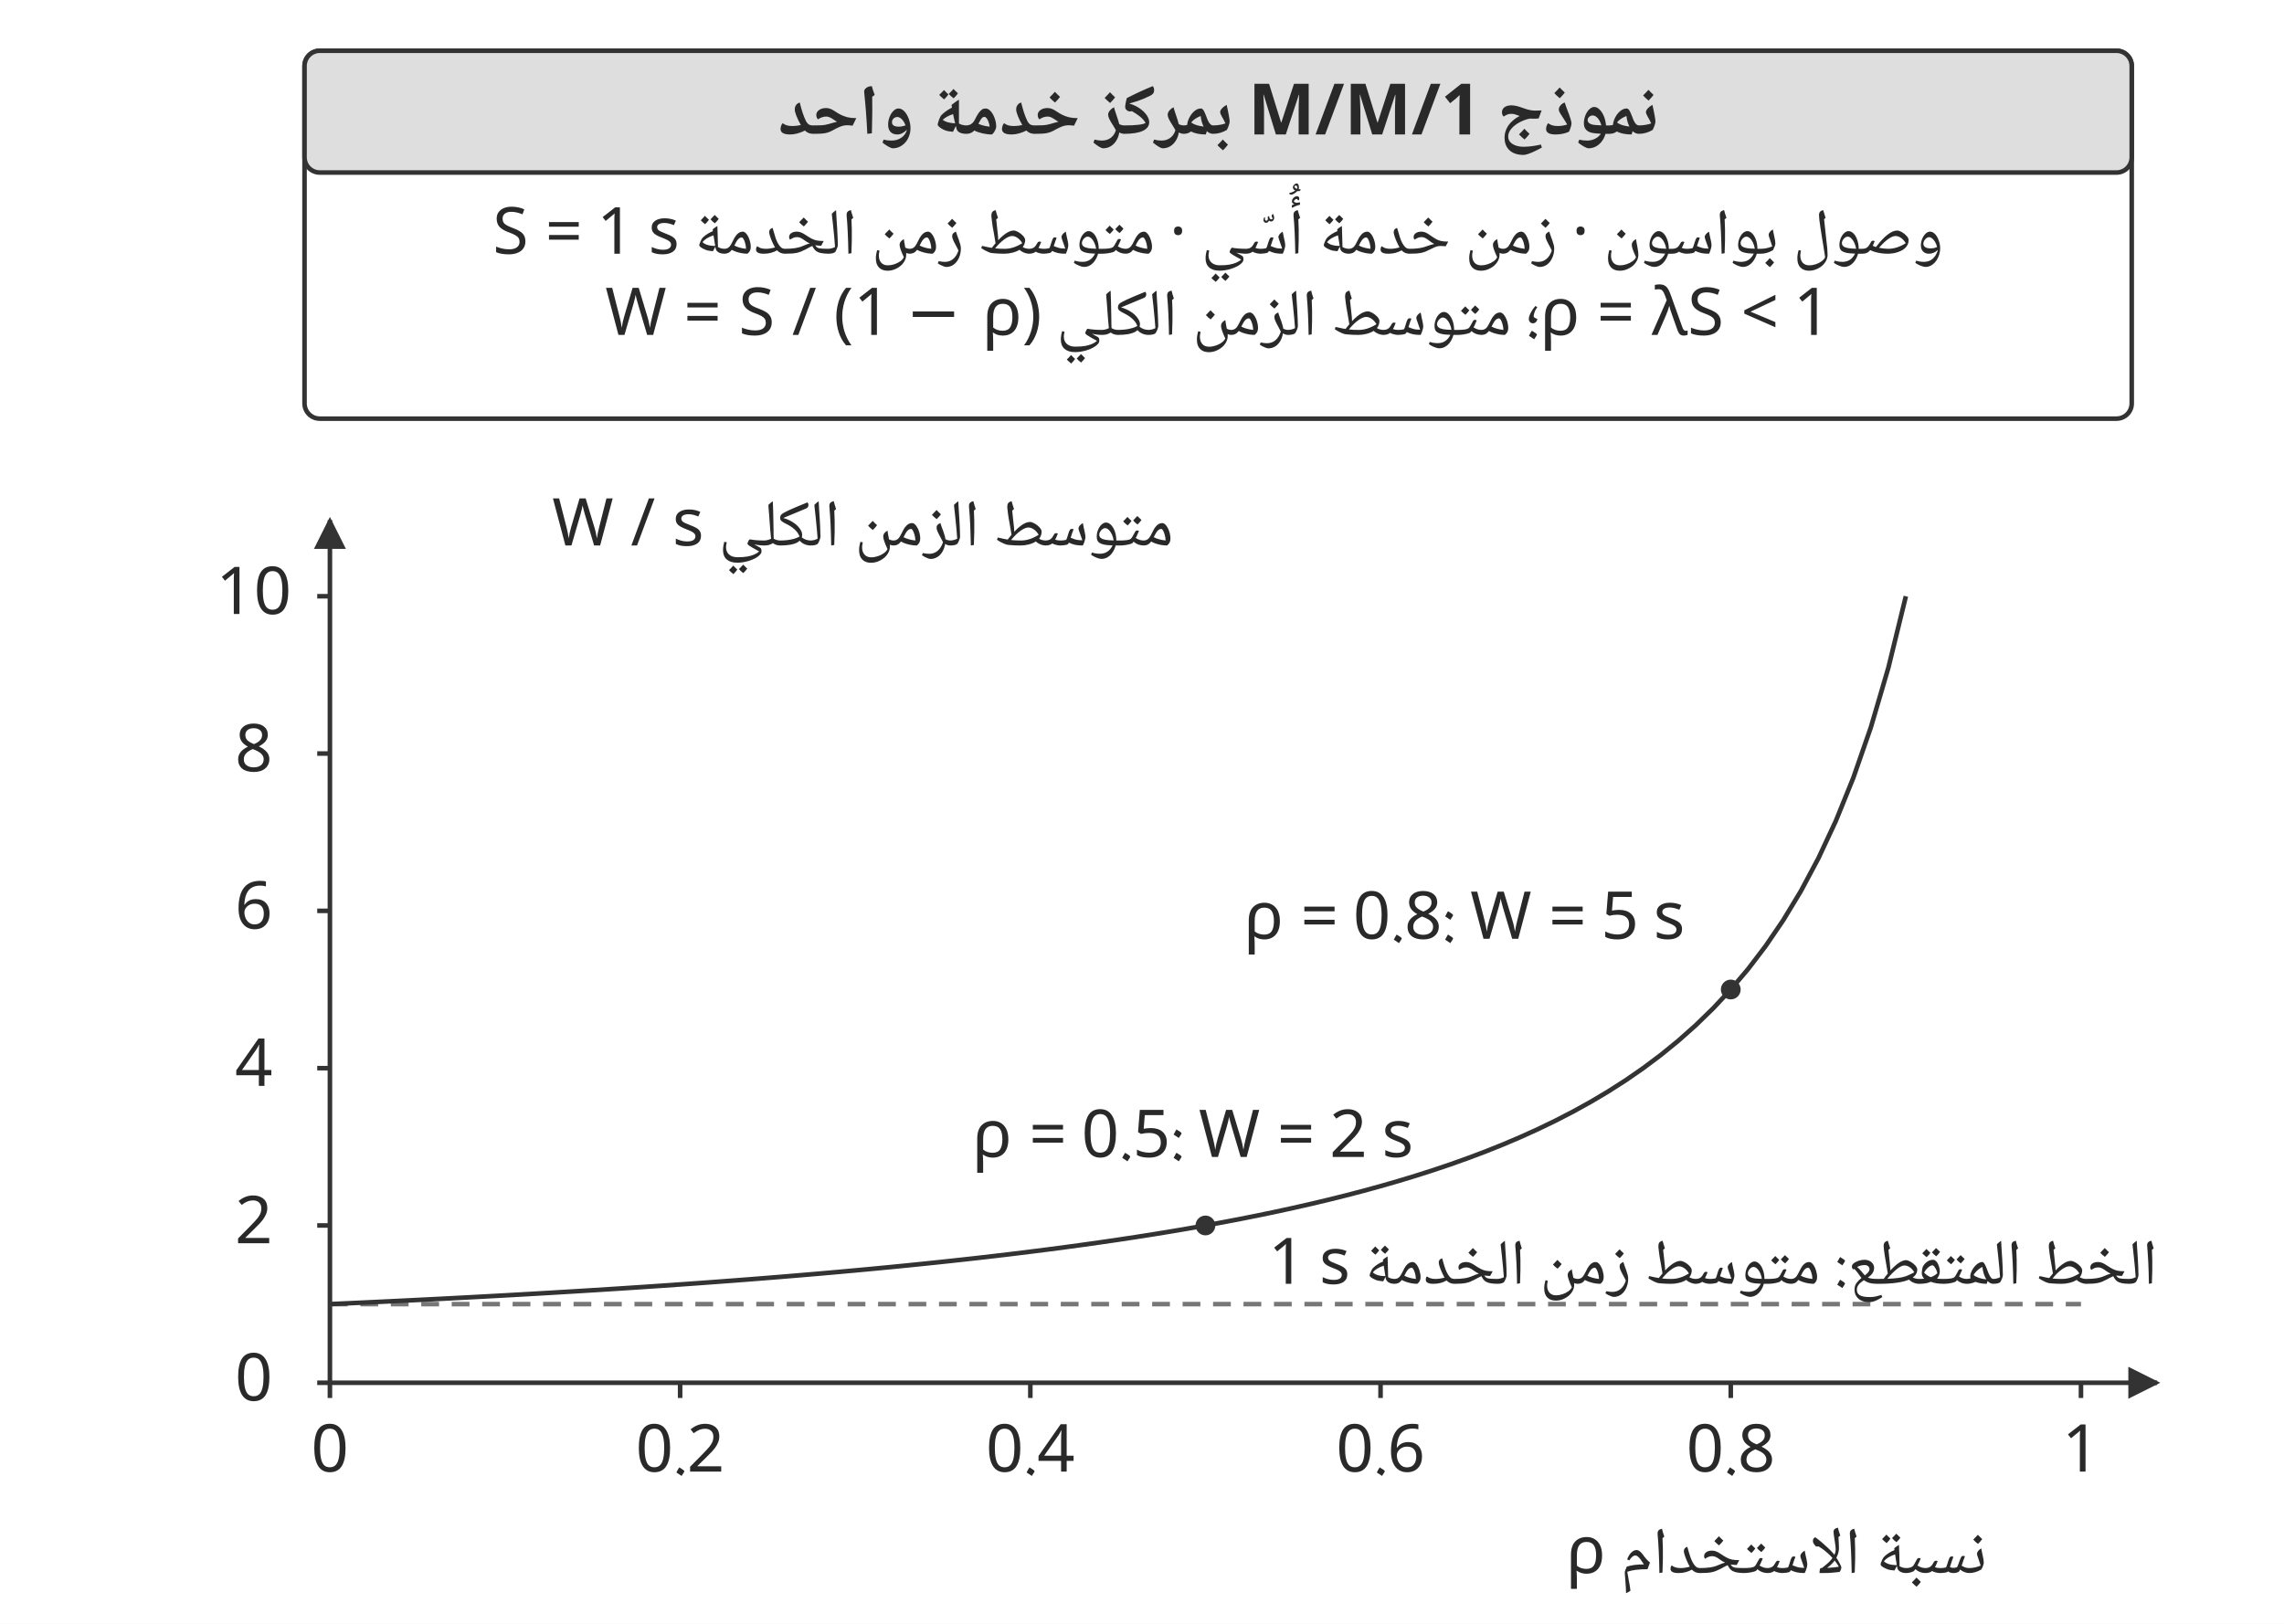
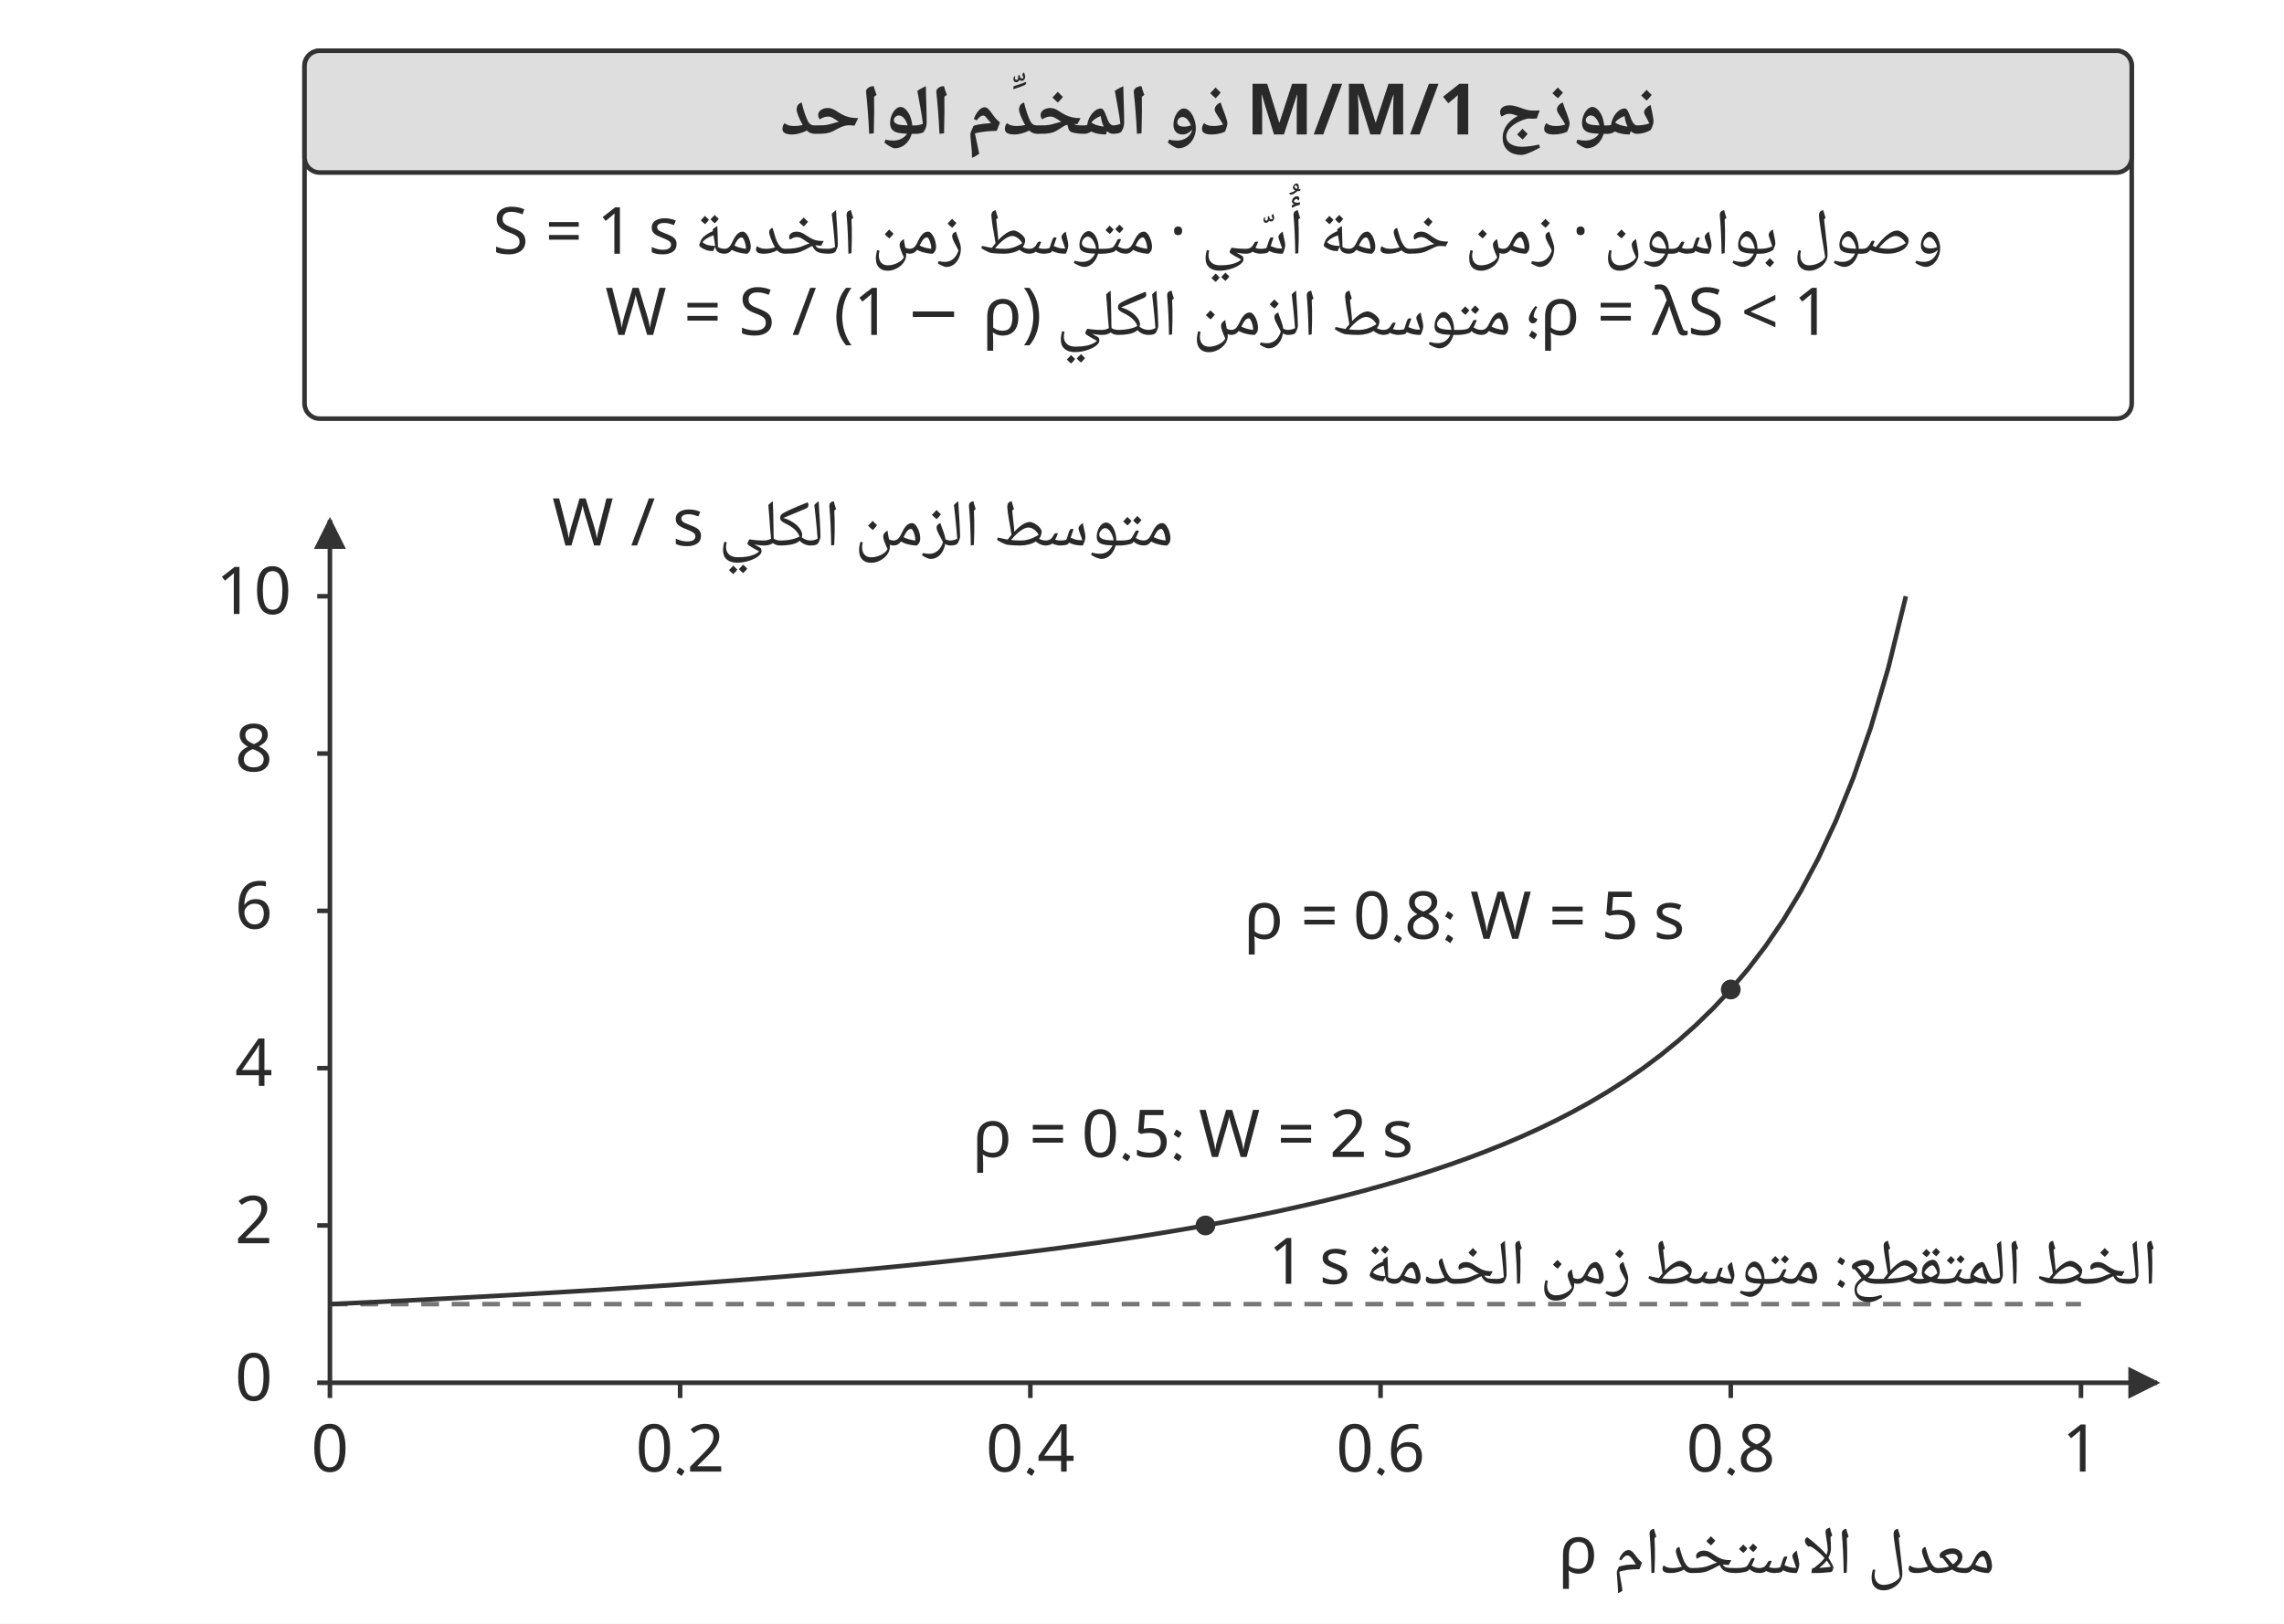
<svg xmlns="http://www.w3.org/2000/svg" width="106.000mm" height="75.378mm" viewBox="0 0 900 640" role="img" aria-labelledby="title desc">
  <defs>
    <marker id="arrow" viewBox="0 0 10 10" refX="9" refY="5" markerWidth="7" markerHeight="7" orient="auto-start-reverse">
      <path d="M0 0 L10 5 L0 10 Z" fill="#333333" />
    </marker>
  </defs>
  <rect width="900" height="640" fill="#ffffff" y="0" />
  <rect x="120" y="20" width="720" height="145" rx="6" fill="#ffffff" stroke="#333333" stroke-width="1.8" />
  <rect x="120" y="20" width="720" height="48" rx="6" fill="#dedede" stroke="#333333" stroke-width="1.8" />
-   <text x="480" y="53" text-anchor="middle" font-family="&quot;Noto Naskh Arabic&quot;, &quot;Noto Sans Arabic&quot;, Amiri, &quot;Geeza Pro&quot;, sans-serif" font-size="28.0" font-weight="700" fill="#292929" direction="rtl">نموذج M/M/1 بمركز خدمة واحد</text>
+   <text x="480" y="53" text-anchor="middle" font-family="&quot;Noto Naskh Arabic&quot;, &quot;Noto Sans Arabic&quot;, Amiri, &quot;Geeza Pro&quot;, sans-serif" font-size="28.0" font-weight="700" fill="#292929" direction="rtl">نموذج M/M/1 ذو المخدِّم الواحد</text>
  <text x="480" y="100" text-anchor="middle" font-family="&quot;Noto Naskh Arabic&quot;, &quot;Noto Sans Arabic&quot;, Amiri, &quot;Geeza Pro&quot;, sans-serif" font-size="25.6" font-weight="400" fill="#292929" direction="rtl">وصول بواسون · زمن خدمة أُسّي · متوسط زمن الخدمة ⁦S = 1 s⁩</text>
  <text x="480" y="132" text-anchor="middle" font-family="&quot;Noto Naskh Arabic&quot;, &quot;Noto Sans Arabic&quot;, Amiri, &quot;Geeza Pro&quot;, sans-serif" font-size="26.0" font-weight="400" fill="#292929" direction="rtl">⁦ρ = λS &lt; 1⁩؛ متوسط الزمن الكلي ⁦W = S / (1 − ρ)⁩</text>
  <path d="M130 545 L850 545" fill="none" stroke="#333333" stroke-width="1.8" marker-end="url(#arrow)" />
  <path d="M130 545 L130 205" fill="none" stroke="#333333" stroke-width="1.8" marker-end="url(#arrow)" />
  <path d="M130 545 L130 551" fill="none" stroke="#333333" stroke-width="1.8" />
  <text x="130" y="580" text-anchor="middle" font-family="&quot;Noto Naskh Arabic&quot;, &quot;Noto Sans Arabic&quot;, Amiri, &quot;Geeza Pro&quot;, sans-serif" font-size="26.0" font-weight="400" fill="#292929" direction="rtl">0</text>
  <path d="M268.0 545 L268.0 551" fill="none" stroke="#333333" stroke-width="1.8" />
  <text x="268" y="580" text-anchor="middle" font-family="&quot;Noto Naskh Arabic&quot;, &quot;Noto Sans Arabic&quot;, Amiri, &quot;Geeza Pro&quot;, sans-serif" font-size="26.0" font-weight="400" fill="#292929" direction="rtl">0.2</text>
  <path d="M406.0 545 L406.0 551" fill="none" stroke="#333333" stroke-width="1.8" />
  <text x="406" y="580" text-anchor="middle" font-family="&quot;Noto Naskh Arabic&quot;, &quot;Noto Sans Arabic&quot;, Amiri, &quot;Geeza Pro&quot;, sans-serif" font-size="26.0" font-weight="400" fill="#292929" direction="rtl">0.4</text>
  <path d="M544.0 545 L544.0 551" fill="none" stroke="#333333" stroke-width="1.8" />
  <text x="544" y="580" text-anchor="middle" font-family="&quot;Noto Naskh Arabic&quot;, &quot;Noto Sans Arabic&quot;, Amiri, &quot;Geeza Pro&quot;, sans-serif" font-size="26.0" font-weight="400" fill="#292929" direction="rtl">0.6</text>
  <path d="M682.0 545 L682.0 551" fill="none" stroke="#333333" stroke-width="1.8" />
  <text x="682" y="580" text-anchor="middle" font-family="&quot;Noto Naskh Arabic&quot;, &quot;Noto Sans Arabic&quot;, Amiri, &quot;Geeza Pro&quot;, sans-serif" font-size="26.0" font-weight="400" fill="#292929" direction="rtl">0.8</text>
  <path d="M820 545 L820 551" fill="none" stroke="#333333" stroke-width="1.8" />
  <text x="820" y="580" text-anchor="middle" font-family="&quot;Noto Naskh Arabic&quot;, &quot;Noto Sans Arabic&quot;, Amiri, &quot;Geeza Pro&quot;, sans-serif" font-size="26.0" font-weight="400" fill="#292929" direction="rtl">1</text>
  <path d="M125 545 L130 545" fill="none" stroke="#333333" stroke-width="1.8" />
  <text x="100" y="552" text-anchor="middle" font-family="&quot;Noto Naskh Arabic&quot;, &quot;Noto Sans Arabic&quot;, Amiri, &quot;Geeza Pro&quot;, sans-serif" font-size="26.0" font-weight="400" fill="#292929" direction="rtl">0</text>
  <path d="M125 483 L130 483" fill="none" stroke="#333333" stroke-width="1.8" />
  <text x="100" y="490" text-anchor="middle" font-family="&quot;Noto Naskh Arabic&quot;, &quot;Noto Sans Arabic&quot;, Amiri, &quot;Geeza Pro&quot;, sans-serif" font-size="26.0" font-weight="400" fill="#292929" direction="rtl">2</text>
  <path d="M125 421 L130 421" fill="none" stroke="#333333" stroke-width="1.8" />
  <text x="100" y="428" text-anchor="middle" font-family="&quot;Noto Naskh Arabic&quot;, &quot;Noto Sans Arabic&quot;, Amiri, &quot;Geeza Pro&quot;, sans-serif" font-size="26.0" font-weight="400" fill="#292929" direction="rtl">4</text>
  <path d="M125 359 L130 359" fill="none" stroke="#333333" stroke-width="1.8" />
  <text x="100" y="366" text-anchor="middle" font-family="&quot;Noto Naskh Arabic&quot;, &quot;Noto Sans Arabic&quot;, Amiri, &quot;Geeza Pro&quot;, sans-serif" font-size="26.0" font-weight="400" fill="#292929" direction="rtl">6</text>
  <path d="M125 297 L130 297" fill="none" stroke="#333333" stroke-width="1.8" />
  <text x="100" y="304" text-anchor="middle" font-family="&quot;Noto Naskh Arabic&quot;, &quot;Noto Sans Arabic&quot;, Amiri, &quot;Geeza Pro&quot;, sans-serif" font-size="26.0" font-weight="400" fill="#292929" direction="rtl">8</text>
  <path d="M125 235 L130 235" fill="none" stroke="#333333" stroke-width="1.8" />
  <text x="100" y="242" text-anchor="middle" font-family="&quot;Noto Naskh Arabic&quot;, &quot;Noto Sans Arabic&quot;, Amiri, &quot;Geeza Pro&quot;, sans-serif" font-size="26.0" font-weight="400" fill="#292929" direction="rtl">10</text>
  <path d="M130 514 L820 514" fill="none" stroke="#777777" stroke-width="1.8" stroke-dasharray="7 5" />
  <text x="675" y="506" text-anchor="middle" font-family="&quot;Noto Naskh Arabic&quot;, &quot;Noto Sans Arabic&quot;, Amiri, &quot;Geeza Pro&quot;, sans-serif" font-size="25.3" font-weight="400" fill="#292929" direction="rtl">الخط المتقطع: متوسط زمن الخدمة ⁦1 s⁩</text>
  <path d="M130.0 514 L136.9 513.687 L143.8 513.367 L150.7 513.041 L157.6 512.708 L164.5 512.368 L171.4 512.021 L178.3 511.667 L185.2 511.304 L192.1 510.934 L199.0 510.556 L205.9 510.169 L212.8 509.773 L219.7 509.368 L226.6 508.953 L233.5 508.529 L240.4 508.095 L247.3 507.651 L254.2 507.195 L261.1 506.728 L268.0 506.25 L274.9 505.759 L281.8 505.256 L288.7 504.74 L295.6 504.211 L302.5 503.667 L309.4 503.108 L316.3 502.534 L323.2 501.944 L330.1 501.338 L337.0 500.714 L343.9 500.072 L350.8 499.412 L357.7 498.731 L364.6 498.03 L371.5 497.308 L378.4 496.562 L385.3 495.794 L392.2 495 L399.1 494.18 L406.0 493.333 L412.9 492.458 L419.8 491.552 L426.7 490.614 L433.6 489.643 L440.5 488.636 L447.4 487.593 L454.3 486.509 L461.2 485.385 L468.1 484.216 L475.0 483 L481.9 481.735 L488.8 480.417 L495.7 479.043 L502.6 477.609 L509.5 476.111 L516.4 474.545 L523.3 472.907 L530.2 471.19 L537.1 469.39 L544.0 467.5 L550.9 465.513 L557.8 463.421 L564.7 461.216 L571.6 458.889 L578.5 456.429 L585.4 453.824 L592.3 451.061 L599.2 448.125 L606.1 445 L613.0 441.667 L619.9 438.103 L626.8 434.286 L633.7 430.185 L640.6 425.769 L647.5 421 L654.4 415.833 L661.3 410.217 L668.2 404.091 L675.1 397.381 L682.0 390 L688.9 381.842 L695.8 372.778 L702.7 362.647 L709.6 351.25 L716.5 338.333 L723.4 323.571 L730.3 306.538 L737.2 286.667 L744.1 263.182 L751.0 235" fill="none" stroke="#333333" stroke-width="1.8" />
  <rect x="472.0" y="480" width="6" height="6" rx="6" fill="#333333" stroke="#333333" stroke-width="1.8" />
  <text x="470" y="456" text-anchor="middle" font-family="&quot;Noto Naskh Arabic&quot;, &quot;Noto Sans Arabic&quot;, Amiri, &quot;Geeza Pro&quot;, sans-serif" font-size="26.0" font-weight="400" fill="#292929" direction="rtl">⁦ρ = 0.5: W = 2 s⁩</text>
  <rect x="679.0" y="387" width="6" height="6" rx="6" fill="#333333" stroke="#333333" stroke-width="1.8" />
  <text x="577" y="370" text-anchor="middle" font-family="&quot;Noto Naskh Arabic&quot;, &quot;Noto Sans Arabic&quot;, Amiri, &quot;Geeza Pro&quot;, sans-serif" font-size="26.0" font-weight="400" fill="#292929" direction="rtl">⁦ρ = 0.8: W = 5 s⁩</text>
  <text x="340" y="215" text-anchor="middle" font-family="&quot;Noto Naskh Arabic&quot;, &quot;Noto Sans Arabic&quot;, Amiri, &quot;Geeza Pro&quot;, sans-serif" font-size="26.0" font-weight="400" fill="#292929" direction="rtl">متوسط الزمن الكلي ⁦W / s⁩</text>
-   <text x="700" y="620" text-anchor="middle" font-family="&quot;Noto Naskh Arabic&quot;, &quot;Noto Sans Arabic&quot;, Amiri, &quot;Geeza Pro&quot;, sans-serif" font-size="26.0" font-weight="400" fill="#292929" direction="rtl">نسبة الاستخدام ρ</text>
+   <text x="700" y="620" text-anchor="middle" font-family="&quot;Noto Naskh Arabic&quot;, &quot;Noto Sans Arabic&quot;, Amiri, &quot;Geeza Pro&quot;, sans-serif" font-size="26.0" font-weight="400" fill="#292929" direction="rtl">معدل الاستخدام ρ</text>
  <defs />
</svg>
